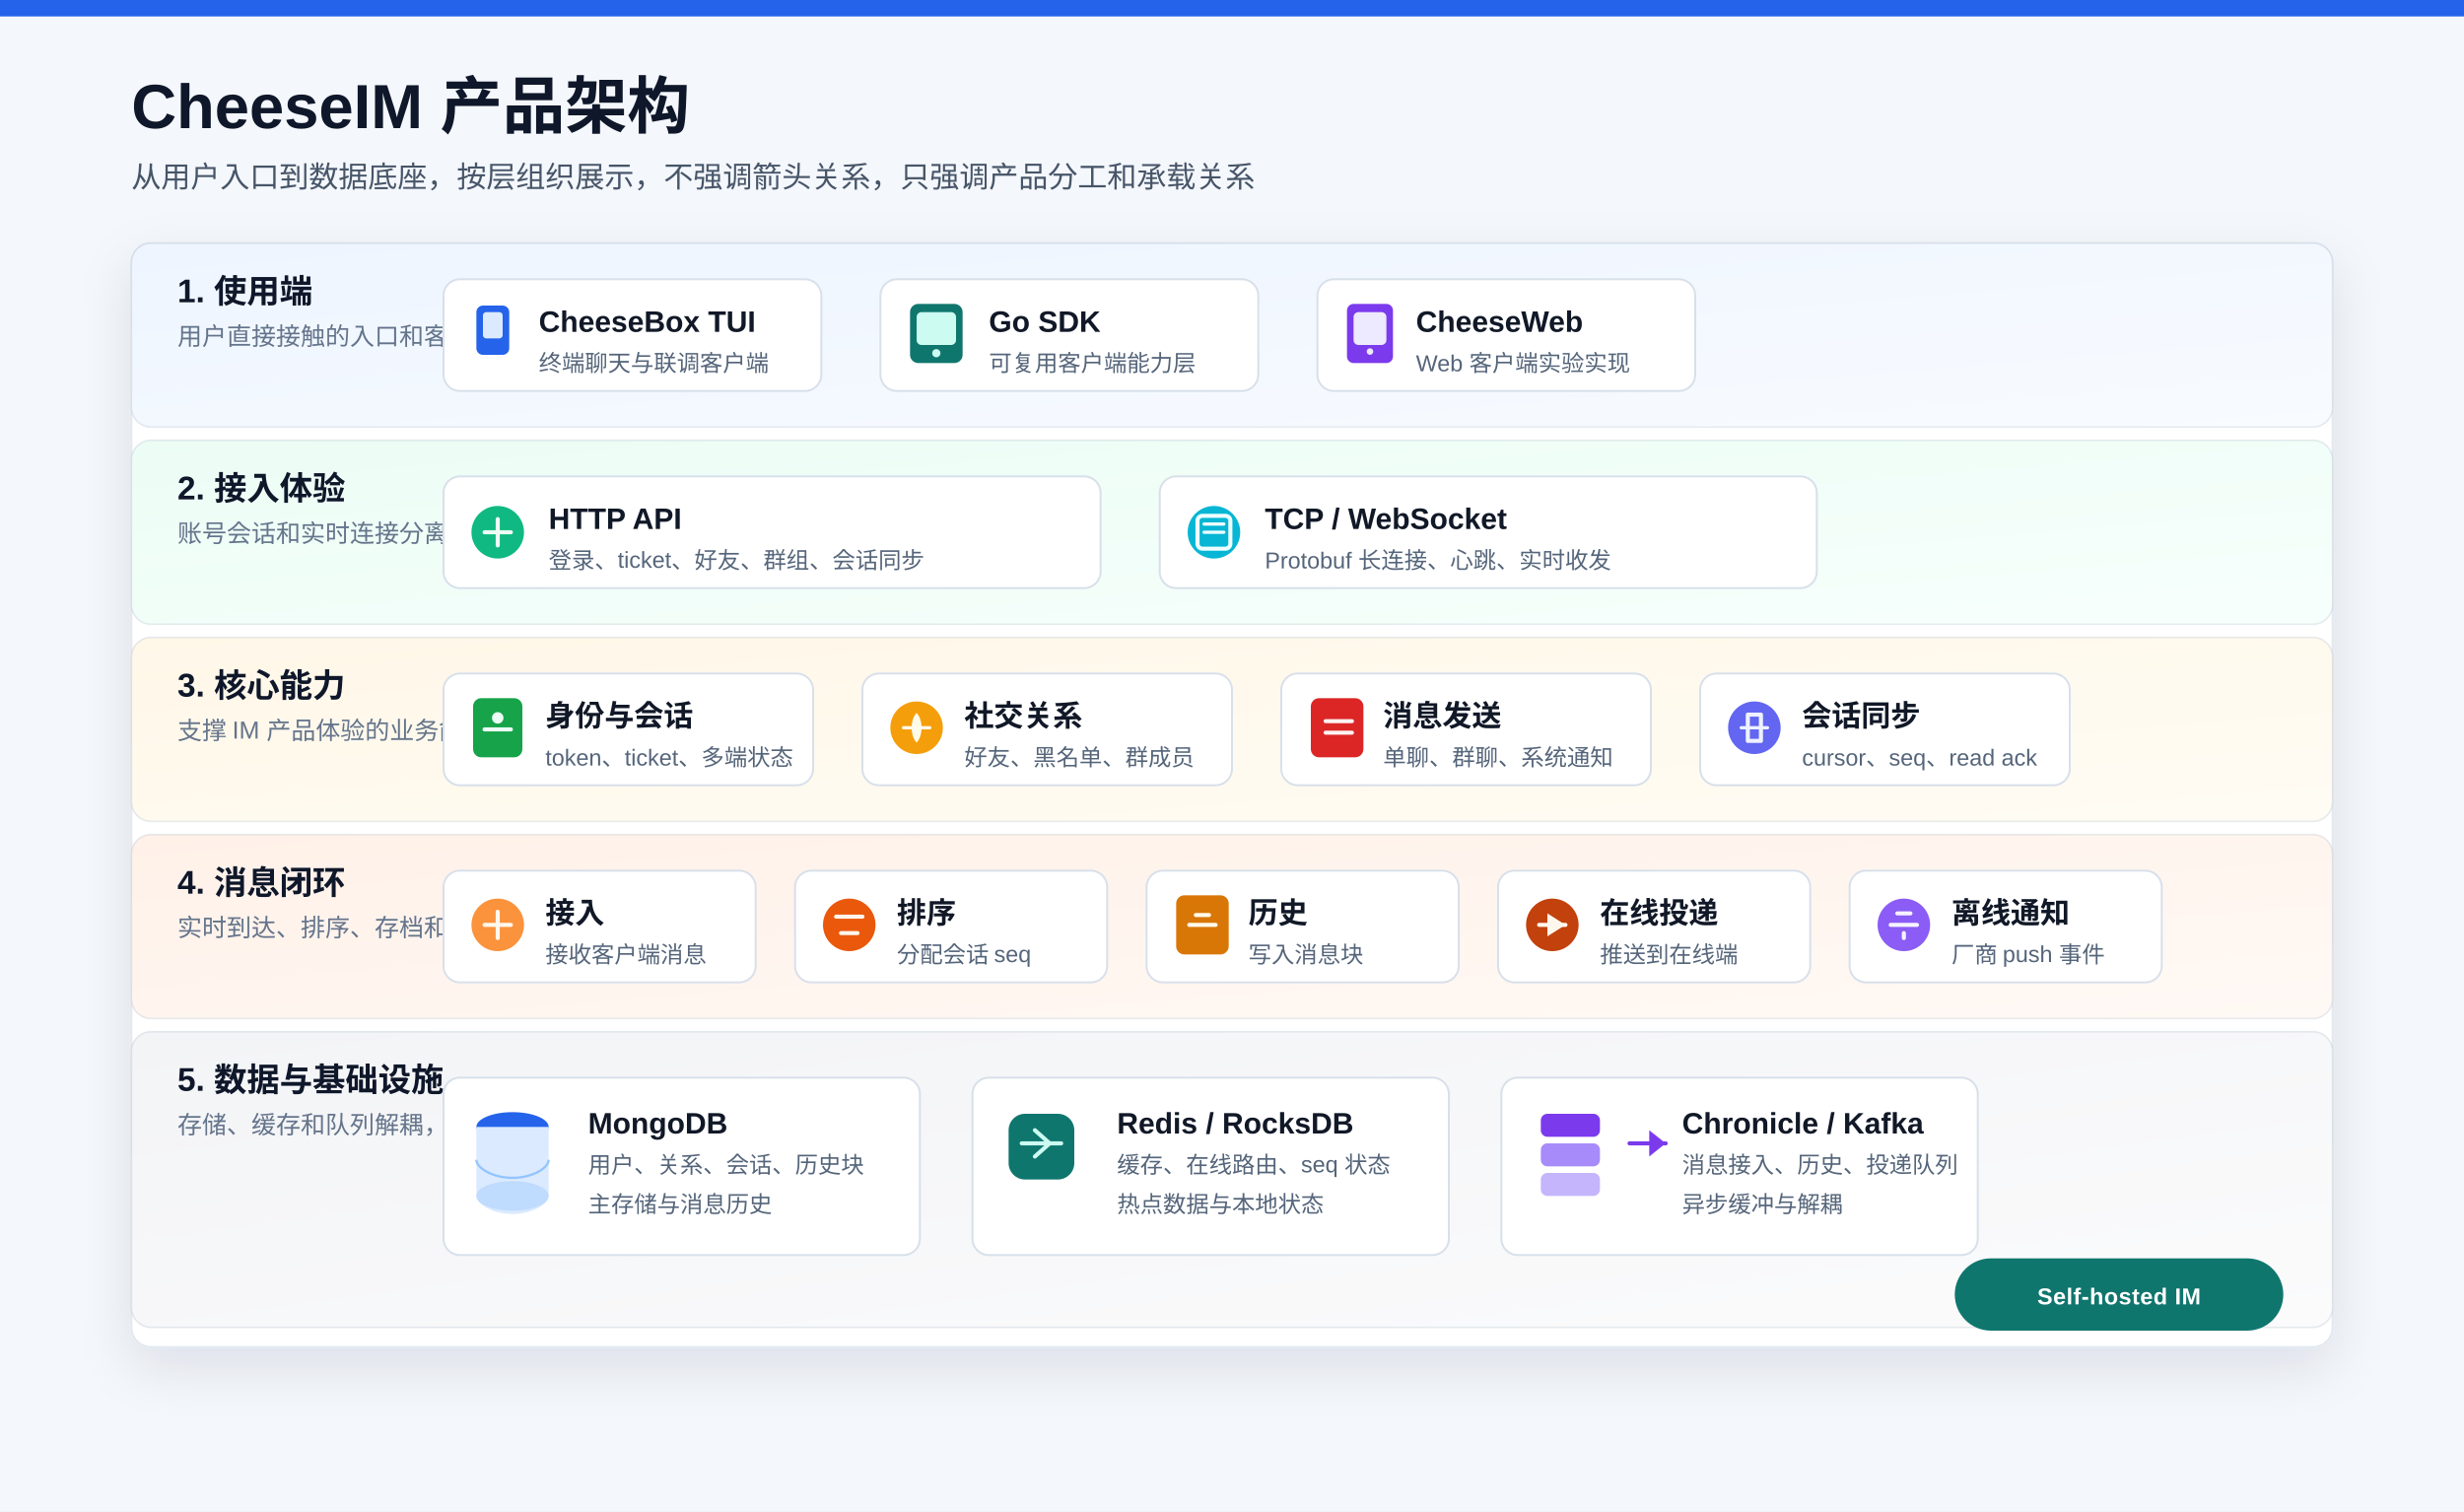
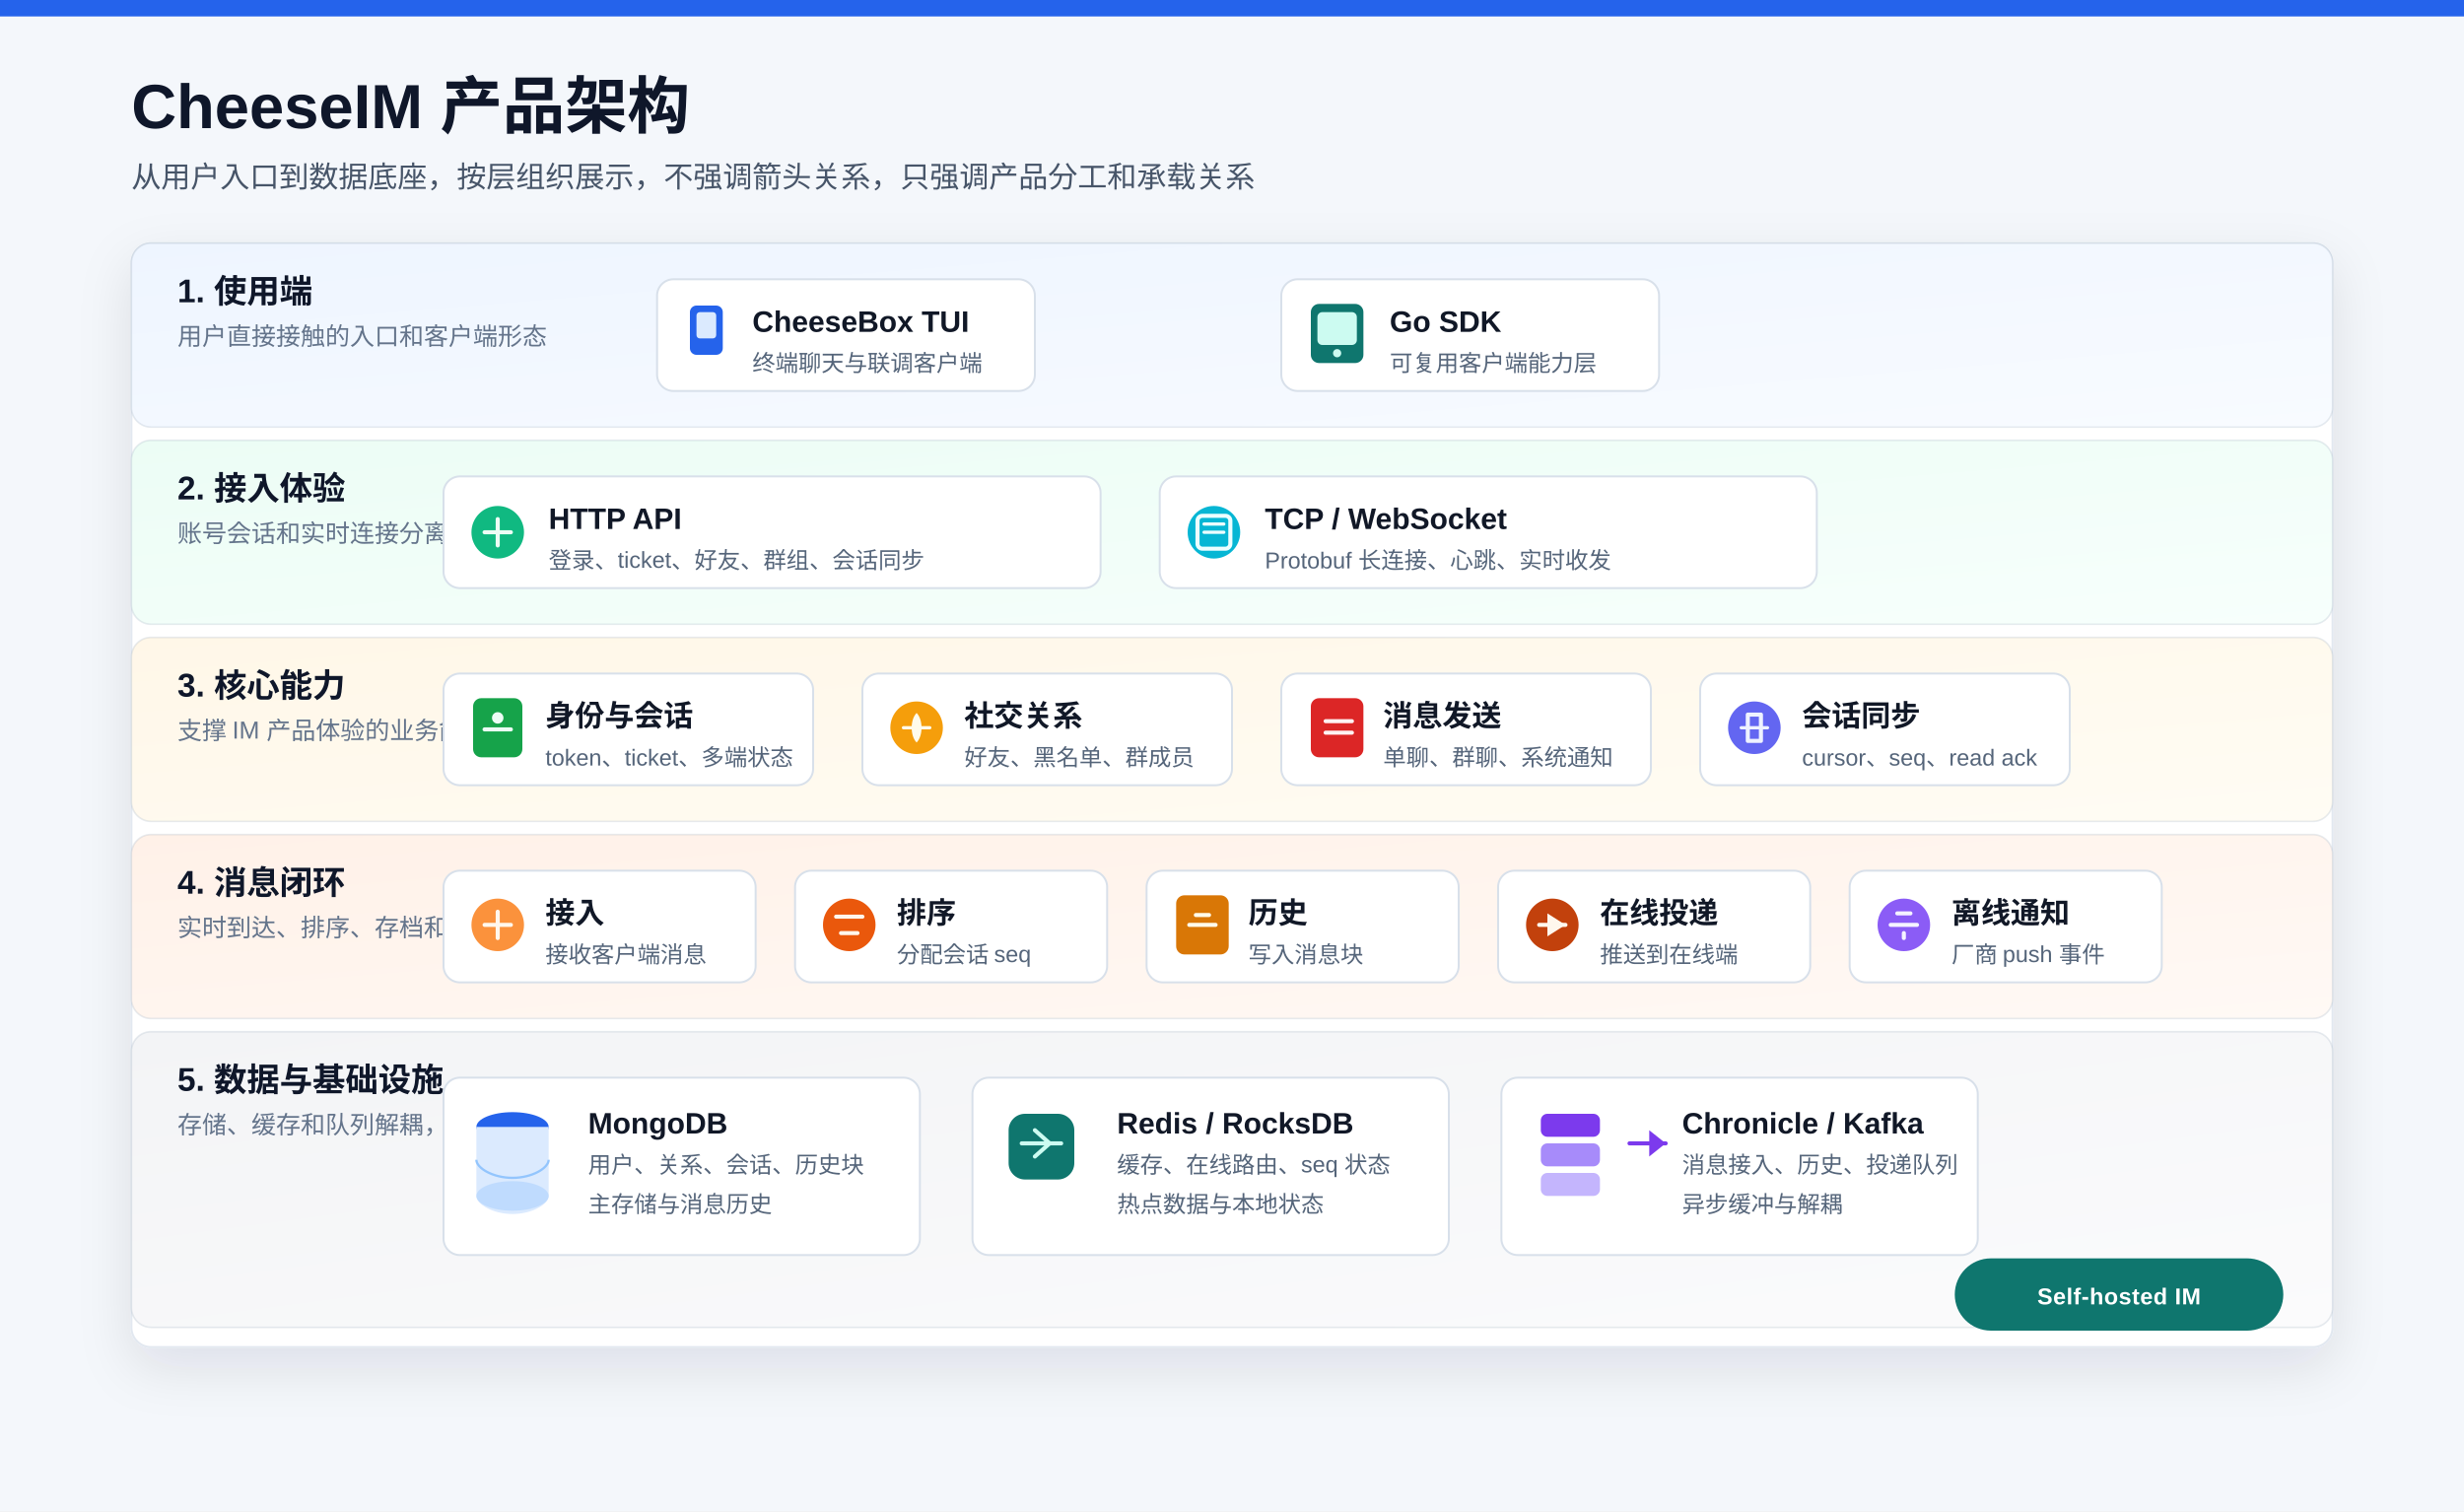
<svg xmlns="http://www.w3.org/2000/svg" width="1500" height="920" viewBox="0 0 1500 920" fill="none" role="img" aria-labelledby="title desc">
  <defs>
    <filter id="shadow" x="-20%" y="-20%" width="140%" height="140%">
      <feDropShadow dx="0" dy="12" stdDeviation="16" flood-color="#0F172A" flood-opacity="0.10" />
    </filter>
    <linearGradient id="header" x1="0" y1="0" x2="1500" y2="0">
      <stop stop-color="#2563EB" />
      <stop offset="0.55" stop-color="#0F766E" />
      <stop offset="1" stop-color="#7C3AED" />
    </linearGradient>
    <linearGradient id="band1" x1="0" y1="0" x2="1" y2="1">
      <stop stop-color="#EEF5FF" />
      <stop offset="1" stop-color="#F8FBFF" />
    </linearGradient>
    <linearGradient id="band2" x1="0" y1="0" x2="1" y2="1">
      <stop stop-color="#ECFDF5" />
      <stop offset="1" stop-color="#F7FFFC" />
    </linearGradient>
    <linearGradient id="band3" x1="0" y1="0" x2="1" y2="1">
      <stop stop-color="#FFF7E8" />
      <stop offset="1" stop-color="#FFFCF4" />
    </linearGradient>
    <linearGradient id="band4" x1="0" y1="0" x2="1" y2="1">
      <stop stop-color="#FFF1E8" />
      <stop offset="1" stop-color="#FFF9F5" />
    </linearGradient>
    <linearGradient id="band5" x1="0" y1="0" x2="1" y2="1">
      <stop stop-color="#F3F4F6" />
      <stop offset="1" stop-color="#FBFBFC" />
    </linearGradient>
    <style>
      .bg { fill: #F4F7FB; }
      .title { font: 700 38px Arial, "Noto Sans SC", "Microsoft YaHei", sans-serif; fill: #0F172A; }
      .subtitle { font: 400 18px Arial, "Noto Sans SC", "Microsoft YaHei", sans-serif; fill: #475569; }
      .layer-title { font: 700 20px Arial, "Noto Sans SC", "Microsoft YaHei", sans-serif; fill: #0F172A; }
      .layer-note { font: 400 15px Arial, "Noto Sans SC", "Microsoft YaHei", sans-serif; fill: #64748B; }
      .card-title { font: 700 18px Arial, "Noto Sans SC", "Microsoft YaHei", sans-serif; fill: #111827; }
      .card-body { font: 400 14px Arial, "Noto Sans SC", "Microsoft YaHei", sans-serif; fill: #55657A; }
      .badge-text { font: 700 14px Arial, "Noto Sans SC", "Microsoft YaHei", sans-serif; fill: #FFFFFF; letter-spacing: 0.3px; }
      .panel { fill: #FFFFFF; stroke: #E2E8F0; stroke-width: 1.2; filter: url(#shadow); }
      .band { stroke: rgba(148,163,184,0.22); stroke-width: 1; }
      .card { stroke-width: 1.2; rx: 10; }
      .card-outline { fill: #FFFFFF; stroke: #D8E0EA; }
      .icon-stroke { stroke-linecap: round; stroke-linejoin: round; }
    </style>
  </defs>
  <rect class="bg" width="1500" height="920" />
  <rect x="0" y="0" width="1500" height="10" fill="url(#header)" />
  <text class="title" x="80" y="78">CheeseIM 产品架构</text>
  <text class="subtitle" x="80" y="114">从用户入口到数据底座，按层组织展示，不强调箭头关系，只强调产品分工和承载关系</text>
  <g transform="translate(80 148)">
    <rect class="panel" width="1340" height="672" rx="12" />
    <g>
      <rect class="band" x="0" y="0" width="1340" height="112" rx="12" fill="url(#band1)" />
      <text class="layer-title" x="28" y="36">1. 使用端</text>
      <text class="layer-note" x="28" y="62">用户直接接触的入口和客户端形态</text>
-       <g transform="translate(190 22)">
+       <g transform="translate(320 22)">
        <rect class="card card-outline" width="230" height="68" />
        <rect x="20" y="16" width="20" height="30" rx="4" fill="#2563EB" />
        <rect x="24" y="20" width="12" height="16" rx="2" fill="#DBEAFE" />
        <text class="card-title" x="58" y="32">CheeseBox TUI</text>
        <text class="card-body" x="58" y="56">终端聊天与联调客户端</text>
      </g>
-       <g transform="translate(456 22)">
+       <g transform="translate(700 22)">
        <rect class="card card-outline" width="230" height="68" />
        <rect x="18" y="15" width="32" height="36" rx="5" fill="#0F766E" />
        <rect x="22" y="20" width="24" height="20" rx="3" fill="#CCFBF1" />
        <circle cx="34" cy="45" r="2.5" fill="#CCFBF1" />
        <text class="card-title" x="66" y="32">Go SDK</text>
        <text class="card-body" x="66" y="56">可复用客户端能力层</text>
-       </g>
-       <g transform="translate(722 22)">
-         <rect class="card card-outline" width="230" height="68" />
-         <rect x="18" y="15" width="28" height="36" rx="4" fill="#7C3AED" />
-         <rect x="22" y="20" width="20" height="20" rx="3" fill="#EDE9FE" />
-         <circle cx="32" cy="44" r="2" fill="#EDE9FE" />
-         <text class="card-title" x="60" y="32">CheeseWeb</text>
-         <text class="card-body" x="60" y="56">Web 客户端实验实现</text>
      </g>
    </g>
    <g transform="translate(0 120)">
      <rect class="band" x="0" y="0" width="1340" height="112" rx="12" fill="url(#band2)" />
      <text class="layer-title" x="28" y="36">2. 接入体验</text>
      <text class="layer-note" x="28" y="62">账号会话和实时连接分离，前者偏网关，后者偏长连接</text>
      <g transform="translate(190 22)">
        <rect class="card card-outline" width="400" height="68" />
        <circle cx="33" cy="34" r="16" fill="#10B981" />
        <path d="M25 34H41" stroke="#ECFDF5" stroke-width="2.5" class="icon-stroke" />
        <path d="M33 26V42" stroke="#ECFDF5" stroke-width="2.5" class="icon-stroke" />
        <text class="card-title" x="64" y="32">HTTP API</text>
        <text class="card-body" x="64" y="56">登录、ticket、好友、群组、会话同步</text>
      </g>
      <g transform="translate(626 22)">
        <rect class="card card-outline" width="400" height="68" />
        <circle cx="33" cy="34" r="16" fill="#06B6D4" />
        <rect x="23" y="24" width="20" height="20" rx="3" fill="none" stroke="#ECFEFF" stroke-width="2.5" class="icon-stroke" />
        <path d="M27 29H39" stroke="#ECFEFF" stroke-width="2" class="icon-stroke" />
        <path d="M27 34H39" stroke="#ECFEFF" stroke-width="2" class="icon-stroke" />
        <text class="card-title" x="64" y="32">TCP / WebSocket</text>
        <text class="card-body" x="64" y="56">Protobuf 长连接、心跳、实时收发</text>
      </g>
    </g>
    <g transform="translate(0 240)">
      <rect class="band" x="0" y="0" width="1340" height="112" rx="12" fill="url(#band3)" />
      <text class="layer-title" x="28" y="36">3. 核心能力</text>
      <text class="layer-note" x="28" y="62">支撑 IM 产品体验的业务能力和状态管理</text>
      <g transform="translate(190 22)">
        <rect class="card card-outline" width="225" height="68" />
        <rect x="18" y="15" width="30" height="36" rx="5" fill="#16A34A" />
        <path d="M25 34H41" stroke="#ECFDF5" stroke-width="2.5" class="icon-stroke" />
        <circle cx="33" cy="27" r="3.5" fill="#ECFDF5" />
        <text class="card-title" x="62" y="32">身份与会话</text>
        <text class="card-body" x="62" y="56">token、ticket、多端状态</text>
      </g>
      <g transform="translate(445 22)">
        <rect class="card card-outline" width="225" height="68" />
        <circle cx="33" cy="33" r="16" fill="#F59E0B" />
        <path d="M25 33H41" stroke="#FFFBEB" stroke-width="2" class="icon-stroke" />
        <path d="M33 24C29 28 29 38 33 42C37 38 37 28 33 24Z" fill="#FFFBEB" />
        <text class="card-title" x="62" y="32">社交关系</text>
        <text class="card-body" x="62" y="56">好友、黑名单、群成员</text>
      </g>
      <g transform="translate(700 22)">
        <rect class="card card-outline" width="225" height="68" />
        <rect x="18" y="15" width="32" height="36" rx="5" fill="#DC2626" />
        <path d="M27 29H43" stroke="#FEF2F2" stroke-width="2.5" class="icon-stroke" />
        <path d="M27 36H43" stroke="#FEF2F2" stroke-width="2.5" class="icon-stroke" />
        <text class="card-title" x="62" y="32">消息发送</text>
        <text class="card-body" x="62" y="56">单聊、群聊、系统通知</text>
      </g>
      <g transform="translate(955 22)">
        <rect class="card card-outline" width="225" height="68" />
        <circle cx="33" cy="33" r="16" fill="#6366F1" />
        <path d="M25 33H41" stroke="#EEF2FF" stroke-width="2" class="icon-stroke" />
        <path d="M29 25H37V41H29Z" fill="none" stroke="#EEF2FF" stroke-width="2.5" class="icon-stroke" />
        <text class="card-title" x="62" y="32">会话同步</text>
        <text class="card-body" x="62" y="56">cursor、seq、read ack</text>
      </g>
    </g>
    <g transform="translate(0 360)">
      <rect class="band" x="0" y="0" width="1340" height="112" rx="12" fill="url(#band4)" />
      <text class="layer-title" x="28" y="36">4. 消息闭环</text>
      <text class="layer-note" x="28" y="62">实时到达、排序、存档和投递构成最终一致的主路径</text>
      <g transform="translate(190 22)">
        <rect class="card card-outline" width="190" height="68" />
        <circle cx="33" cy="33" r="16" fill="#FB923C" />
        <path d="M25 33H41" stroke="#FFF7ED" stroke-width="2.5" class="icon-stroke" />
        <path d="M33 25V41" stroke="#FFF7ED" stroke-width="2.5" class="icon-stroke" />
        <text class="card-title" x="62" y="32">接入</text>
        <text class="card-body" x="62" y="56">接收客户端消息</text>
      </g>
      <g transform="translate(404 22)">
        <rect class="card card-outline" width="190" height="68" />
        <circle cx="33" cy="33" r="16" fill="#EA580C" />
        <path d="M25 28H41" stroke="#FFF7ED" stroke-width="2.5" class="icon-stroke" />
        <path d="M28 38H38" stroke="#FFF7ED" stroke-width="2.5" class="icon-stroke" />
        <text class="card-title" x="62" y="32">排序</text>
        <text class="card-body" x="62" y="56">分配会话 seq</text>
      </g>
      <g transform="translate(618 22)">
        <rect class="card card-outline" width="190" height="68" />
        <rect x="18" y="15" width="32" height="36" rx="5" fill="#D97706" />
        <path d="M26 33H42" stroke="#FFFBEB" stroke-width="2.5" class="icon-stroke" />
        <path d="M30 27H38" stroke="#FFFBEB" stroke-width="2.5" class="icon-stroke" />
        <text class="card-title" x="62" y="32">历史</text>
        <text class="card-body" x="62" y="56">写入消息块</text>
      </g>
      <g transform="translate(832 22)">
        <rect class="card card-outline" width="190" height="68" />
        <circle cx="33" cy="33" r="16" fill="#C2410C" />
        <path d="M25 33H41" stroke="#FFF7ED" stroke-width="2.5" class="icon-stroke" />
        <path d="M30 26L41 33L30 40Z" fill="#FFF7ED" />
        <text class="card-title" x="62" y="32">在线投递</text>
        <text class="card-body" x="62" y="56">推送到在线端</text>
      </g>
      <g transform="translate(1046 22)">
        <rect class="card card-outline" width="190" height="68" />
        <circle cx="33" cy="33" r="16" fill="#8B5CF6" />
        <path d="M25 33H41" stroke="#F5F3FF" stroke-width="2.5" class="icon-stroke" />
        <path d="M29 26H37" stroke="#F5F3FF" stroke-width="2.5" class="icon-stroke" />
        <path d="M33 38V41" stroke="#F5F3FF" stroke-width="2.5" class="icon-stroke" />
        <text class="card-title" x="62" y="32">离线通知</text>
        <text class="card-body" x="62" y="56">厂商 push 事件</text>
      </g>
    </g>
    <g transform="translate(0 480)">
      <rect class="band" x="0" y="0" width="1340" height="180" rx="12" fill="url(#band5)" />
      <text class="layer-title" x="28" y="36">5. 数据与基础设施</text>
      <text class="layer-note" x="28" y="62">存储、缓存和队列解耦，支撑可靠同步和投递</text>
      <g transform="translate(190 28)">
        <rect class="card card-outline" width="290" height="108" />
        <ellipse cx="42" cy="30" rx="22" ry="9" fill="#2563EB" />
        <path d="M20 30V72C20 77 30 83 42 83C54 83 64 77 64 72V30" fill="#DBEAFE" />
        <ellipse cx="42" cy="72" rx="22" ry="9" fill="#BFDBFE" />
        <path d="M20 50C20 55 30 61 42 61C54 61 64 55 64 50" fill="none" stroke="#93C5FD" stroke-width="1.4" />
        <text class="card-title" x="88" y="34">MongoDB</text>
        <text class="card-body" x="88" y="58">用户、关系、会话、历史块</text>
        <text class="card-body" x="88" y="82">主存储与消息历史</text>
      </g>
      <g transform="translate(512 28)">
        <rect class="card card-outline" width="290" height="108" />
        <rect x="22" y="22" width="40" height="40" rx="10" fill="#0F766E" />
        <path d="M30 40H54" stroke="#CCFBF1" stroke-width="2.5" class="icon-stroke" />
        <path d="M38 32L47 40L38 48" fill="none" stroke="#CCFBF1" stroke-width="2.5" class="icon-stroke" />
        <text class="card-title" x="88" y="34">Redis / RocksDB</text>
        <text class="card-body" x="88" y="58">缓存、在线路由、seq 状态</text>
        <text class="card-body" x="88" y="82">热点数据与本地状态</text>
      </g>
      <g transform="translate(834 28)">
        <rect class="card card-outline" width="290" height="108" />
        <rect x="24" y="22" width="36" height="14" rx="4" fill="#7C3AED" />
        <rect x="24" y="40" width="36" height="14" rx="4" fill="#A78BFA" />
        <rect x="24" y="58" width="36" height="14" rx="4" fill="#C4B5FD" />
        <path d="M78 40H100" stroke="#7C3AED" stroke-width="2.5" class="icon-stroke" />
        <path d="M90 32L100 40L90 48" fill="#7C3AED" />
        <text class="card-title" x="110" y="34">Chronicle / Kafka</text>
        <text class="card-body" x="110" y="58">消息接入、历史、投递队列</text>
        <text class="card-body" x="110" y="82">异步缓冲与解耦</text>
      </g>
    </g>
    <g transform="translate(1110 618)">
      <rect x="0" y="0" width="200" height="44" rx="22" fill="#0F766E" />
      <text class="badge-text" x="100" y="28" text-anchor="middle">Self-hosted IM</text>
    </g>
  </g>
</svg>
